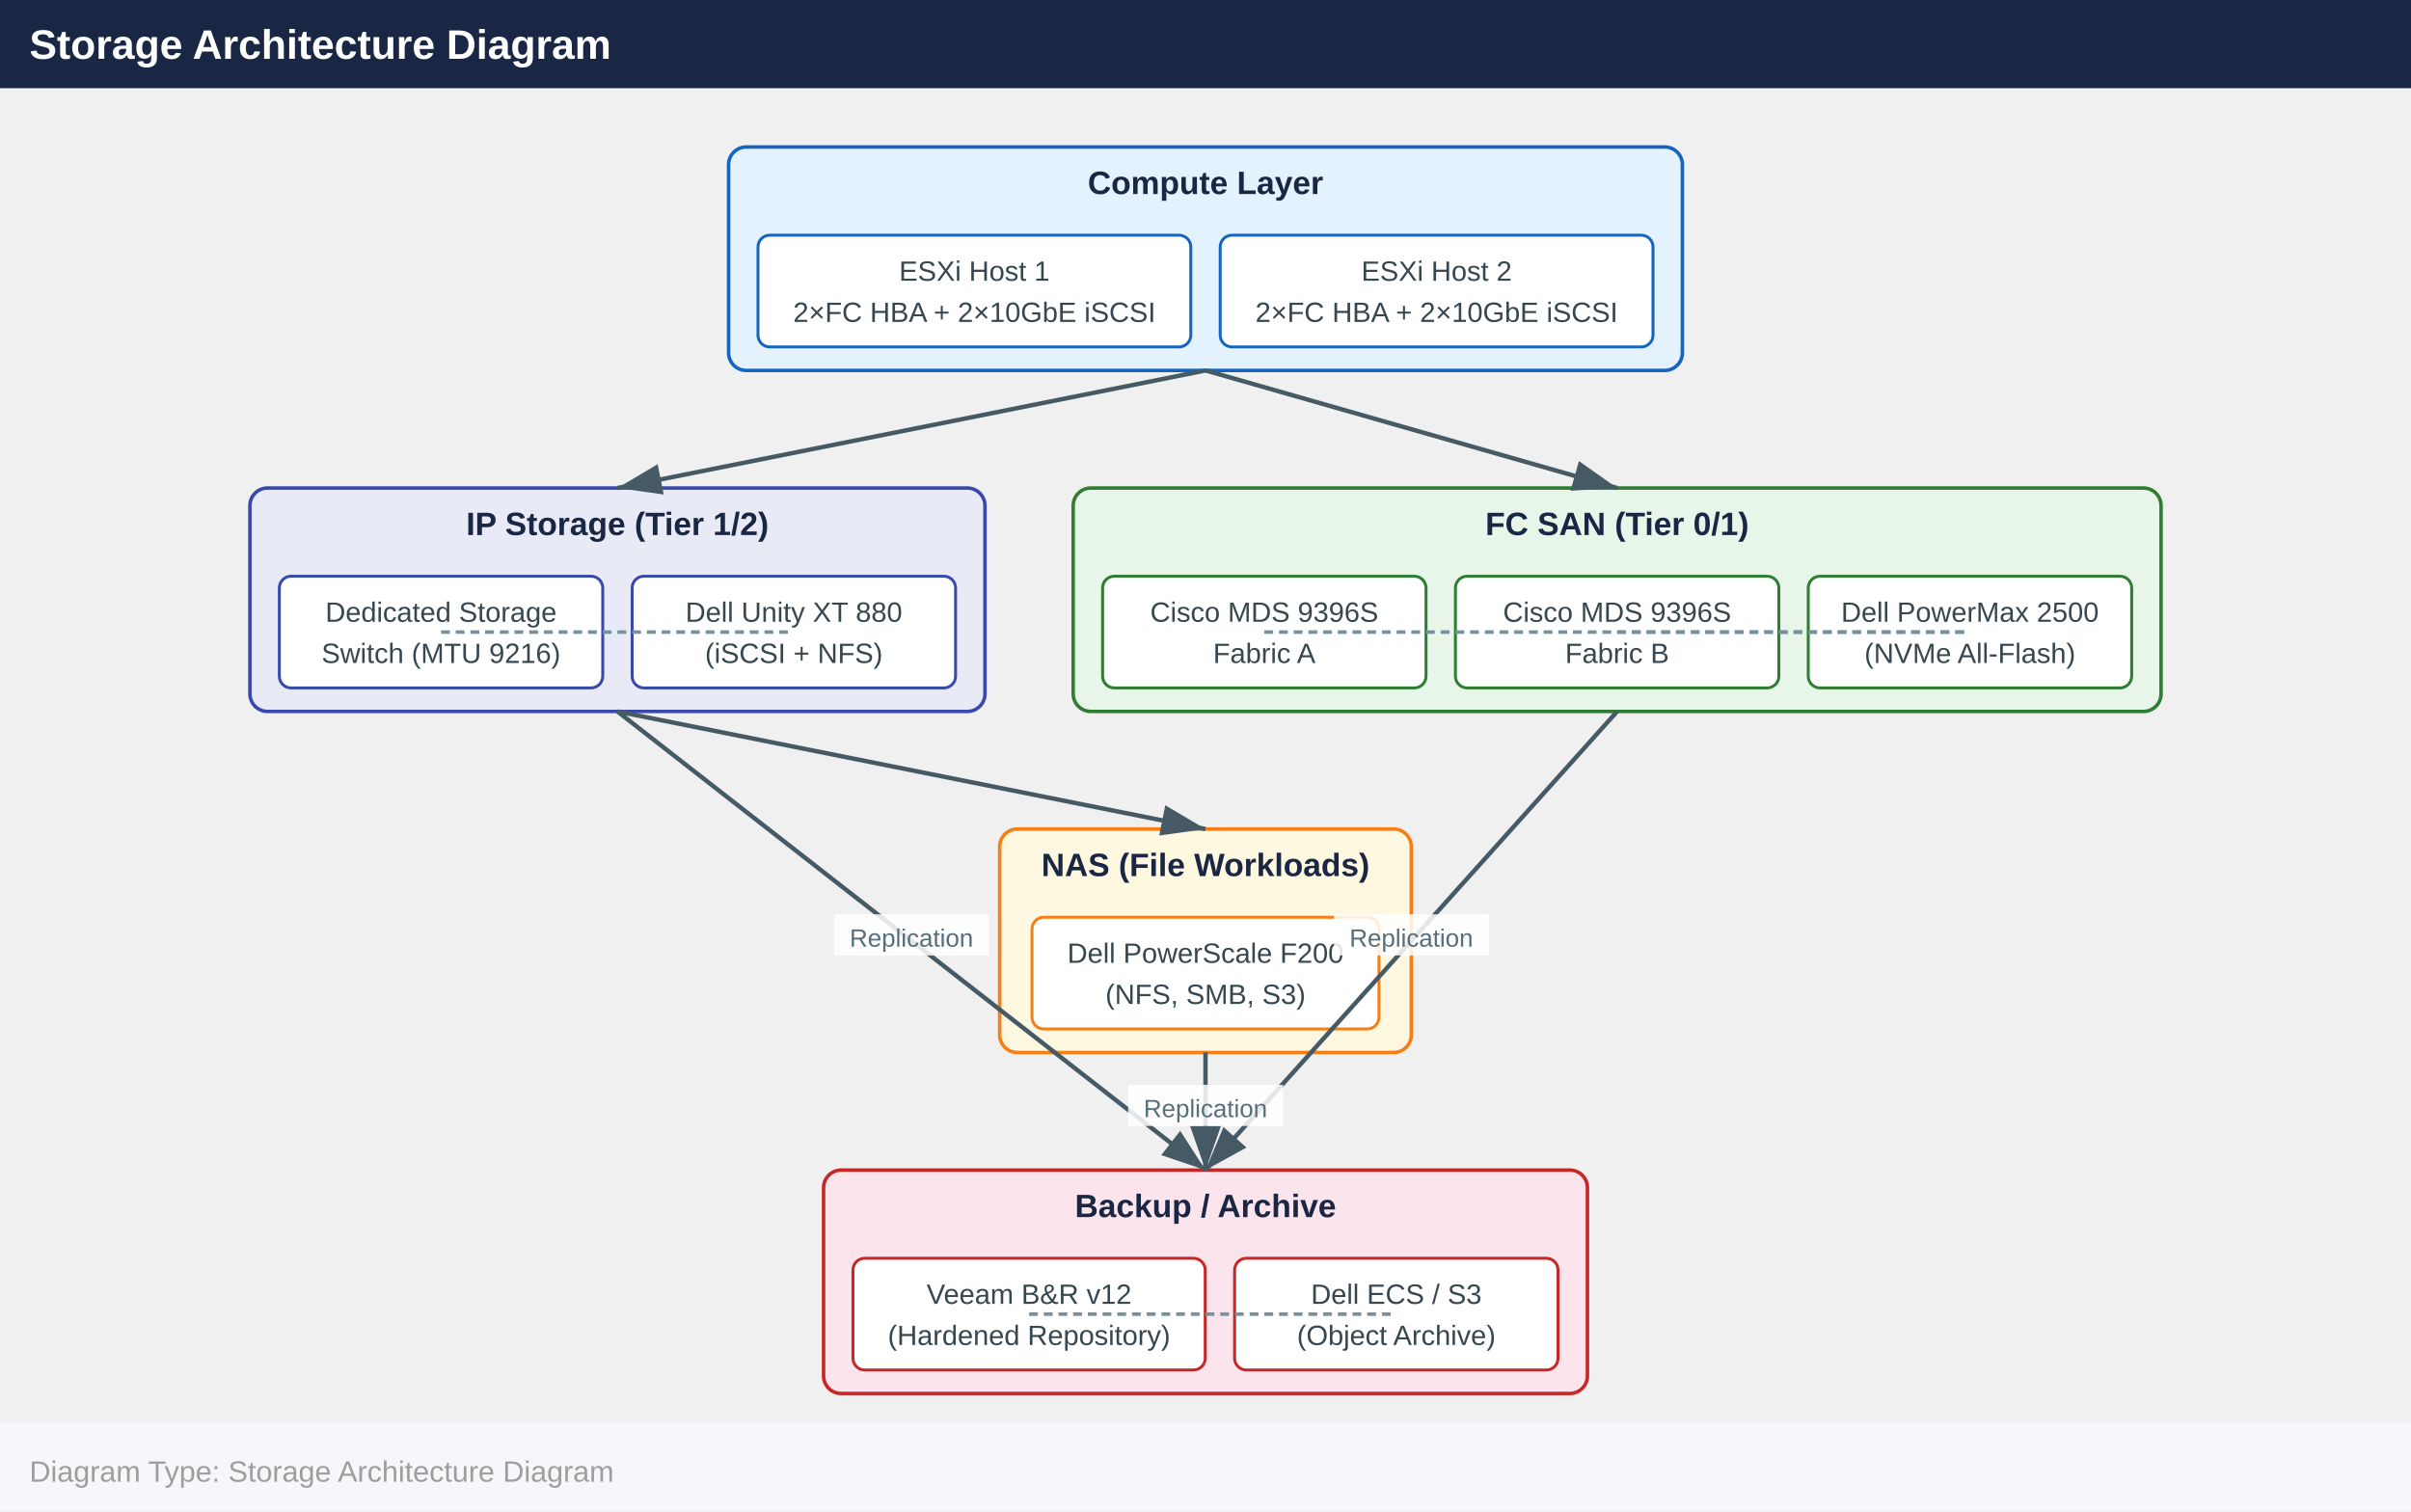
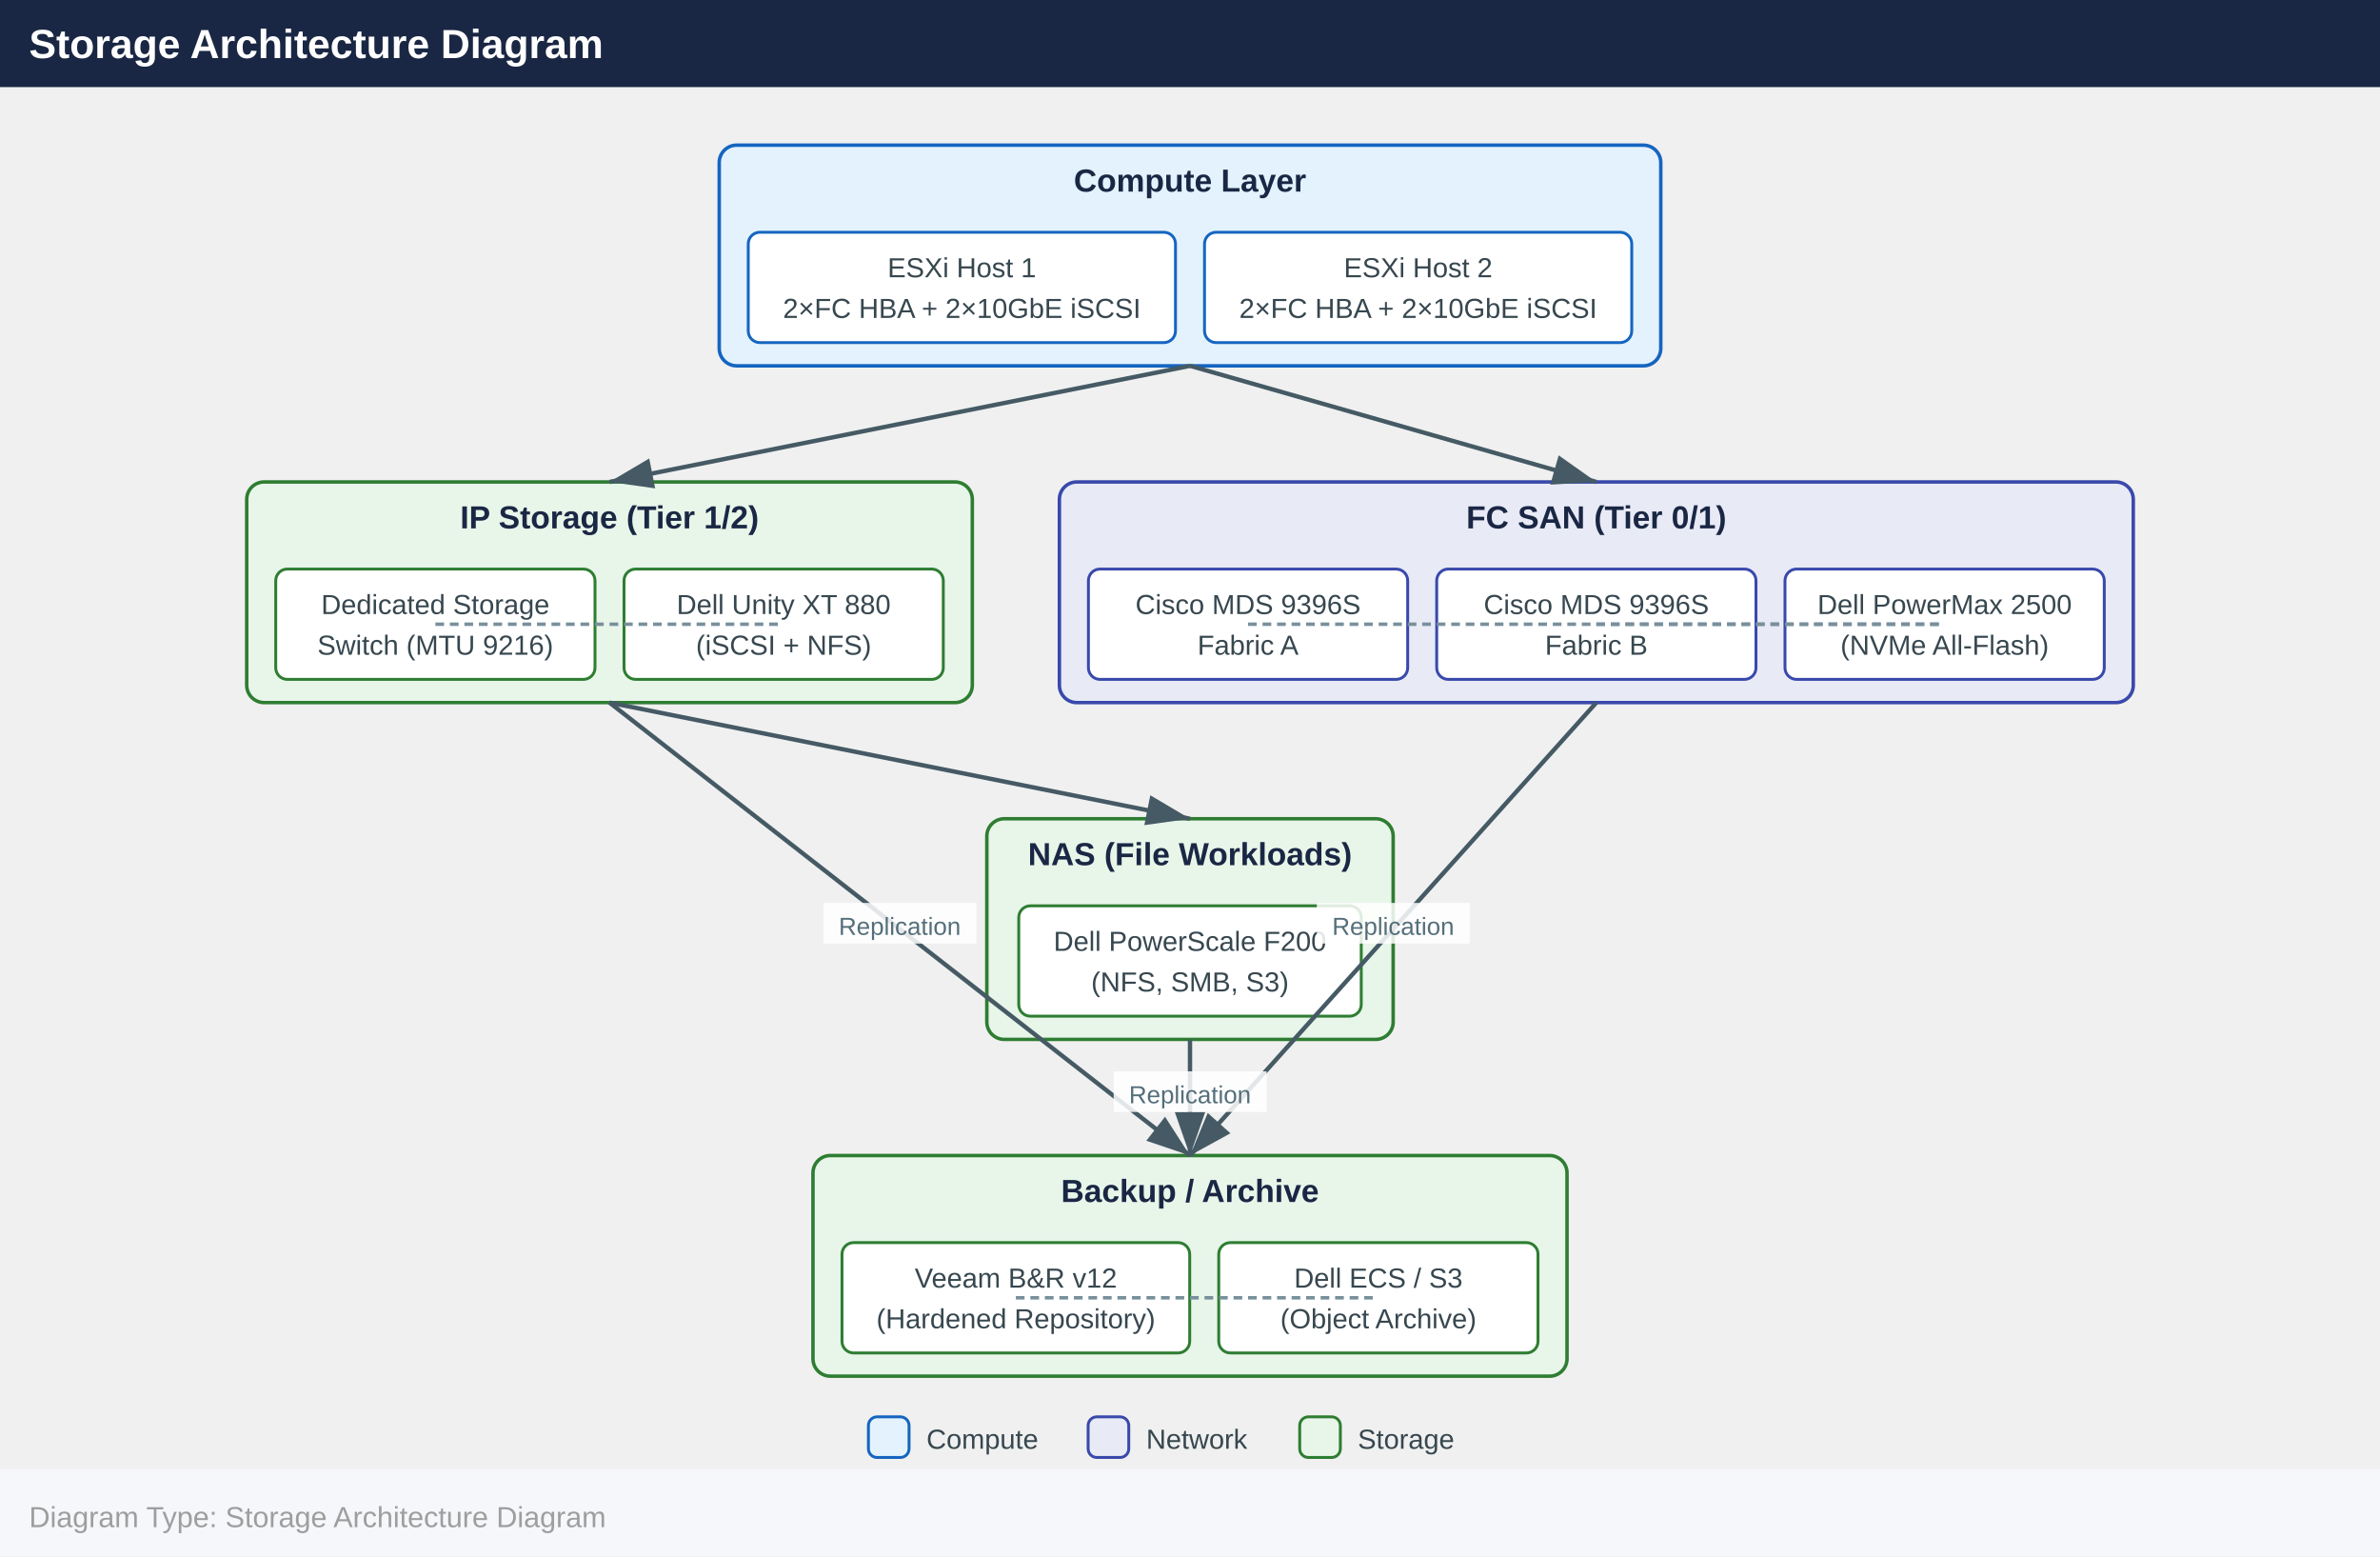
- <svg xmlns="http://www.w3.org/2000/svg" width="820" height="514" viewBox="0 0 820 514">
+ <svg xmlns="http://www.w3.org/2000/svg" width="820" height="536" viewBox="0 0 820 536">
  <defs>
    <marker id="arrowhead" markerWidth="10" markerHeight="7" refX="10" refY="3.5" orient="auto">
      <polygon points="0 0, 10 3.5, 0 7" fill="#455a64" />
    </marker>
  </defs>
  <rect x="0" y="0" width="820" height="30" fill="#1a2744" />
  <text x="10" y="20" font-family="Arial,Helvetica,sans-serif" font-size="14" font-weight="bold" fill="#ffffff">Storage Architecture Diagram</text>
  <rect x="247.8" y="50.0" width="324.4" height="76.0" rx="6" fill="#e3f2fd" stroke="#1565c0" stroke-width="1.2" />
  <text x="410.0" y="66.0" text-anchor="middle" font-family="Arial,Helvetica,sans-serif" font-size="11" font-weight="700" fill="#1a2744">Compute Layer</text>
  <rect x="257.8" y="80.0" width="147.2" height="38.0" rx="4" fill="#ffffff" stroke="#1565c0" stroke-width="1" />
  <text x="331.4" y="95.5" text-anchor="middle" font-family="Arial,Helvetica,sans-serif" font-size="9.5" fill="#37474f">ESXi Host 1</text>
  <text x="331.4" y="109.5" text-anchor="middle" font-family="Arial,Helvetica,sans-serif" font-size="9.5" fill="#37474f">2×FC HBA + 2×10GbE iSCSI</text>
  <rect x="415.0" y="80.0" width="147.2" height="38.0" rx="4" fill="#ffffff" stroke="#1565c0" stroke-width="1" />
  <text x="488.6" y="95.5" text-anchor="middle" font-family="Arial,Helvetica,sans-serif" font-size="9.5" fill="#37474f">ESXi Host 2</text>
  <text x="488.6" y="109.5" text-anchor="middle" font-family="Arial,Helvetica,sans-serif" font-size="9.5" fill="#37474f">2×FC HBA + 2×10GbE iSCSI</text>
-   <rect x="85.0" y="166.0" width="250.0" height="76.0" rx="6" fill="#e8eaf6" stroke="#3949ab" stroke-width="1.2" />
+   <rect x="85.0" y="166.0" width="250.0" height="76.0" rx="6" fill="#e8f5e9" stroke="#2e7d32" stroke-width="1.2" />
  <text x="210.0" y="182.0" text-anchor="middle" font-family="Arial,Helvetica,sans-serif" font-size="11" font-weight="700" fill="#1a2744">IP Storage (Tier 1/2)</text>
-   <rect x="95.0" y="196.0" width="110.0" height="38.0" rx="4" fill="#ffffff" stroke="#3949ab" stroke-width="1" />
+   <rect x="95.0" y="196.0" width="110.0" height="38.0" rx="4" fill="#ffffff" stroke="#2e7d32" stroke-width="1" />
  <text x="150.0" y="211.5" text-anchor="middle" font-family="Arial,Helvetica,sans-serif" font-size="9.5" fill="#37474f">Dedicated Storage</text>
  <text x="150.0" y="225.5" text-anchor="middle" font-family="Arial,Helvetica,sans-serif" font-size="9.5" fill="#37474f">Switch (MTU 9216)</text>
-   <rect x="215.0" y="196.0" width="110.0" height="38.0" rx="4" fill="#ffffff" stroke="#3949ab" stroke-width="1" />
+   <rect x="215.0" y="196.0" width="110.0" height="38.0" rx="4" fill="#ffffff" stroke="#2e7d32" stroke-width="1" />
  <text x="270.0" y="211.5" text-anchor="middle" font-family="Arial,Helvetica,sans-serif" font-size="9.5" fill="#37474f">Dell Unity XT 880</text>
  <text x="270.0" y="225.5" text-anchor="middle" font-family="Arial,Helvetica,sans-serif" font-size="9.5" fill="#37474f">(iSCSI + NFS)</text>
-   <rect x="365.0" y="166.0" width="370.0" height="76.0" rx="6" fill="#e8f5e9" stroke="#2e7d32" stroke-width="1.2" />
+   <rect x="365.0" y="166.0" width="370.0" height="76.0" rx="6" fill="#e8eaf6" stroke="#3949ab" stroke-width="1.2" />
  <text x="550.0" y="182.0" text-anchor="middle" font-family="Arial,Helvetica,sans-serif" font-size="11" font-weight="700" fill="#1a2744">FC SAN (Tier 0/1)</text>
-   <rect x="375.0" y="196.0" width="110.0" height="38.0" rx="4" fill="#ffffff" stroke="#2e7d32" stroke-width="1" />
+   <rect x="375.0" y="196.0" width="110.0" height="38.0" rx="4" fill="#ffffff" stroke="#3949ab" stroke-width="1" />
  <text x="430.0" y="211.5" text-anchor="middle" font-family="Arial,Helvetica,sans-serif" font-size="9.5" fill="#37474f">Cisco MDS 9396S</text>
  <text x="430.0" y="225.5" text-anchor="middle" font-family="Arial,Helvetica,sans-serif" font-size="9.5" fill="#37474f">Fabric A</text>
-   <rect x="495.0" y="196.0" width="110.0" height="38.0" rx="4" fill="#ffffff" stroke="#2e7d32" stroke-width="1" />
+   <rect x="495.0" y="196.0" width="110.0" height="38.0" rx="4" fill="#ffffff" stroke="#3949ab" stroke-width="1" />
  <text x="550.0" y="211.5" text-anchor="middle" font-family="Arial,Helvetica,sans-serif" font-size="9.5" fill="#37474f">Cisco MDS 9396S</text>
  <text x="550.0" y="225.5" text-anchor="middle" font-family="Arial,Helvetica,sans-serif" font-size="9.5" fill="#37474f">Fabric B</text>
-   <rect x="615.0" y="196.0" width="110.0" height="38.0" rx="4" fill="#ffffff" stroke="#2e7d32" stroke-width="1" />
+   <rect x="615.0" y="196.0" width="110.0" height="38.0" rx="4" fill="#ffffff" stroke="#3949ab" stroke-width="1" />
  <text x="670.0" y="211.5" text-anchor="middle" font-family="Arial,Helvetica,sans-serif" font-size="9.5" fill="#37474f">Dell PowerMax 2500</text>
  <text x="670.0" y="225.5" text-anchor="middle" font-family="Arial,Helvetica,sans-serif" font-size="9.5" fill="#37474f">(NVMe All-Flash)</text>
-   <rect x="340.0" y="282.0" width="140.0" height="76.0" rx="6" fill="#fff8e1" stroke="#f57f17" stroke-width="1.2" />
+   <rect x="340.0" y="282.0" width="140.0" height="76.0" rx="6" fill="#e8f5e9" stroke="#2e7d32" stroke-width="1.2" />
  <text x="410.0" y="298.0" text-anchor="middle" font-family="Arial,Helvetica,sans-serif" font-size="11" font-weight="700" fill="#1a2744">NAS (File Workloads)</text>
-   <rect x="351.0" y="312.0" width="118.0" height="38.0" rx="4" fill="#ffffff" stroke="#f57f17" stroke-width="1" />
+   <rect x="351.0" y="312.0" width="118.0" height="38.0" rx="4" fill="#ffffff" stroke="#2e7d32" stroke-width="1" />
  <text x="410.0" y="327.5" text-anchor="middle" font-family="Arial,Helvetica,sans-serif" font-size="9.5" fill="#37474f">Dell PowerScale F200</text>
  <text x="410.0" y="341.5" text-anchor="middle" font-family="Arial,Helvetica,sans-serif" font-size="9.5" fill="#37474f">(NFS, SMB, S3)</text>
-   <rect x="280.1" y="398.0" width="259.8" height="76.0" rx="6" fill="#fce4ec" stroke="#c62828" stroke-width="1.2" />
+   <rect x="280.1" y="398.0" width="259.8" height="76.0" rx="6" fill="#e8f5e9" stroke="#2e7d32" stroke-width="1.2" />
  <text x="410.0" y="414.0" text-anchor="middle" font-family="Arial,Helvetica,sans-serif" font-size="11" font-weight="700" fill="#1a2744">Backup / Archive</text>
-   <rect x="290.1" y="428.0" width="119.8" height="38.0" rx="4" fill="#ffffff" stroke="#c62828" stroke-width="1" />
+   <rect x="290.1" y="428.0" width="119.8" height="38.0" rx="4" fill="#ffffff" stroke="#2e7d32" stroke-width="1" />
  <text x="350.0" y="443.5" text-anchor="middle" font-family="Arial,Helvetica,sans-serif" font-size="9.5" fill="#37474f">Veeam B&amp;R v12</text>
  <text x="350.0" y="457.5" text-anchor="middle" font-family="Arial,Helvetica,sans-serif" font-size="9.5" fill="#37474f">(Hardened Repository)</text>
-   <rect x="419.9" y="428.0" width="110.0" height="38.0" rx="4" fill="#ffffff" stroke="#c62828" stroke-width="1" />
+   <rect x="419.9" y="428.0" width="110.0" height="38.0" rx="4" fill="#ffffff" stroke="#2e7d32" stroke-width="1" />
  <text x="474.9" y="443.5" text-anchor="middle" font-family="Arial,Helvetica,sans-serif" font-size="9.5" fill="#37474f">Dell ECS / S3</text>
  <text x="474.9" y="457.5" text-anchor="middle" font-family="Arial,Helvetica,sans-serif" font-size="9.5" fill="#37474f">(Object Archive)</text>
+   <line x1="410.0" y1="126.0" x2="550.0" y2="166.0" stroke="#455a64" stroke-width="1.5" marker-end="url(#arrowhead)" />
  <line x1="410.0" y1="126.0" x2="210.0" y2="166.0" stroke="#455a64" stroke-width="1.5" marker-end="url(#arrowhead)" />
-   <line x1="410.0" y1="126.0" x2="550.0" y2="166.0" stroke="#455a64" stroke-width="1.5" marker-end="url(#arrowhead)" />
  <line x1="210.0" y1="242.0" x2="410.0" y2="282.0" stroke="#455a64" stroke-width="1.5" marker-end="url(#arrowhead)" />
  <line x1="210.0" y1="242.0" x2="410.0" y2="398.0" stroke="#455a64" stroke-width="1.5" marker-end="url(#arrowhead)" />
  <rect x="283.7" y="311.0" width="52.7" height="14" fill="#ffffff" opacity="0.85" />
  <text x="310.0" y="322.0" text-anchor="middle" font-family="Arial,Helvetica,sans-serif" font-size="8.5" fill="#546e7a">Replication</text>
  <line x1="550.0" y1="242.0" x2="410.0" y2="398.0" stroke="#455a64" stroke-width="1.5" marker-end="url(#arrowhead)" />
  <rect x="453.7" y="311.0" width="52.7" height="14" fill="#ffffff" opacity="0.85" />
  <text x="480.0" y="322.0" text-anchor="middle" font-family="Arial,Helvetica,sans-serif" font-size="8.5" fill="#546e7a">Replication</text>
  <line x1="410.0" y1="358.0" x2="410.0" y2="398.0" stroke="#455a64" stroke-width="1.5" marker-end="url(#arrowhead)" />
  <rect x="383.7" y="369.0" width="52.7" height="14" fill="#ffffff" opacity="0.85" />
  <text x="410.0" y="380.0" text-anchor="middle" font-family="Arial,Helvetica,sans-serif" font-size="8.5" fill="#546e7a">Replication</text>
  <line x1="430.0" y1="215.0" x2="670.0" y2="215.0" stroke="#78909c" stroke-width="1.2" stroke-dasharray="3,2" />
  <line x1="550.0" y1="215.0" x2="670.0" y2="215.0" stroke="#78909c" stroke-width="1.2" stroke-dasharray="3,2" />
  <line x1="150.0" y1="215.0" x2="270.0" y2="215.0" stroke="#78909c" stroke-width="1.2" stroke-dasharray="3,2" />
  <line x1="350.0" y1="447.0" x2="474.9" y2="447.0" stroke="#78909c" stroke-width="1.2" stroke-dasharray="3,2" />
-   <rect x="0" y="484.0" width="820" height="30" fill="#f5f7fa" />
-   <text x="10" y="504.0" font-family="Arial,Helvetica,sans-serif" font-size="10" fill="#9e9e9e">Diagram Type: Storage Architecture Diagram</text>
+   <rect x="299.2" y="488.0" width="14" height="14" rx="3" fill="#e3f2fd" stroke="#1565c0" stroke-width="1" />
+   <text x="319.2" y="499.0" font-family="Arial,Helvetica,sans-serif" font-size="9.5" fill="#37474f">Compute</text>
+   <rect x="374.9" y="488.0" width="14" height="14" rx="3" fill="#e8eaf6" stroke="#3949ab" stroke-width="1" />
+   <text x="394.9" y="499.0" font-family="Arial,Helvetica,sans-serif" font-size="9.5" fill="#37474f">Network</text>
+   <rect x="447.8" y="488.0" width="14" height="14" rx="3" fill="#e8f5e9" stroke="#2e7d32" stroke-width="1" />
+   <text x="467.8" y="499.0" font-family="Arial,Helvetica,sans-serif" font-size="9.5" fill="#37474f">Storage</text>
+   <rect x="0" y="506.0" width="820" height="30" fill="#f5f7fa" />
+   <text x="10" y="526.0" font-family="Arial,Helvetica,sans-serif" font-size="10" fill="#9e9e9e">Diagram Type: Storage Architecture Diagram</text>
</svg>
